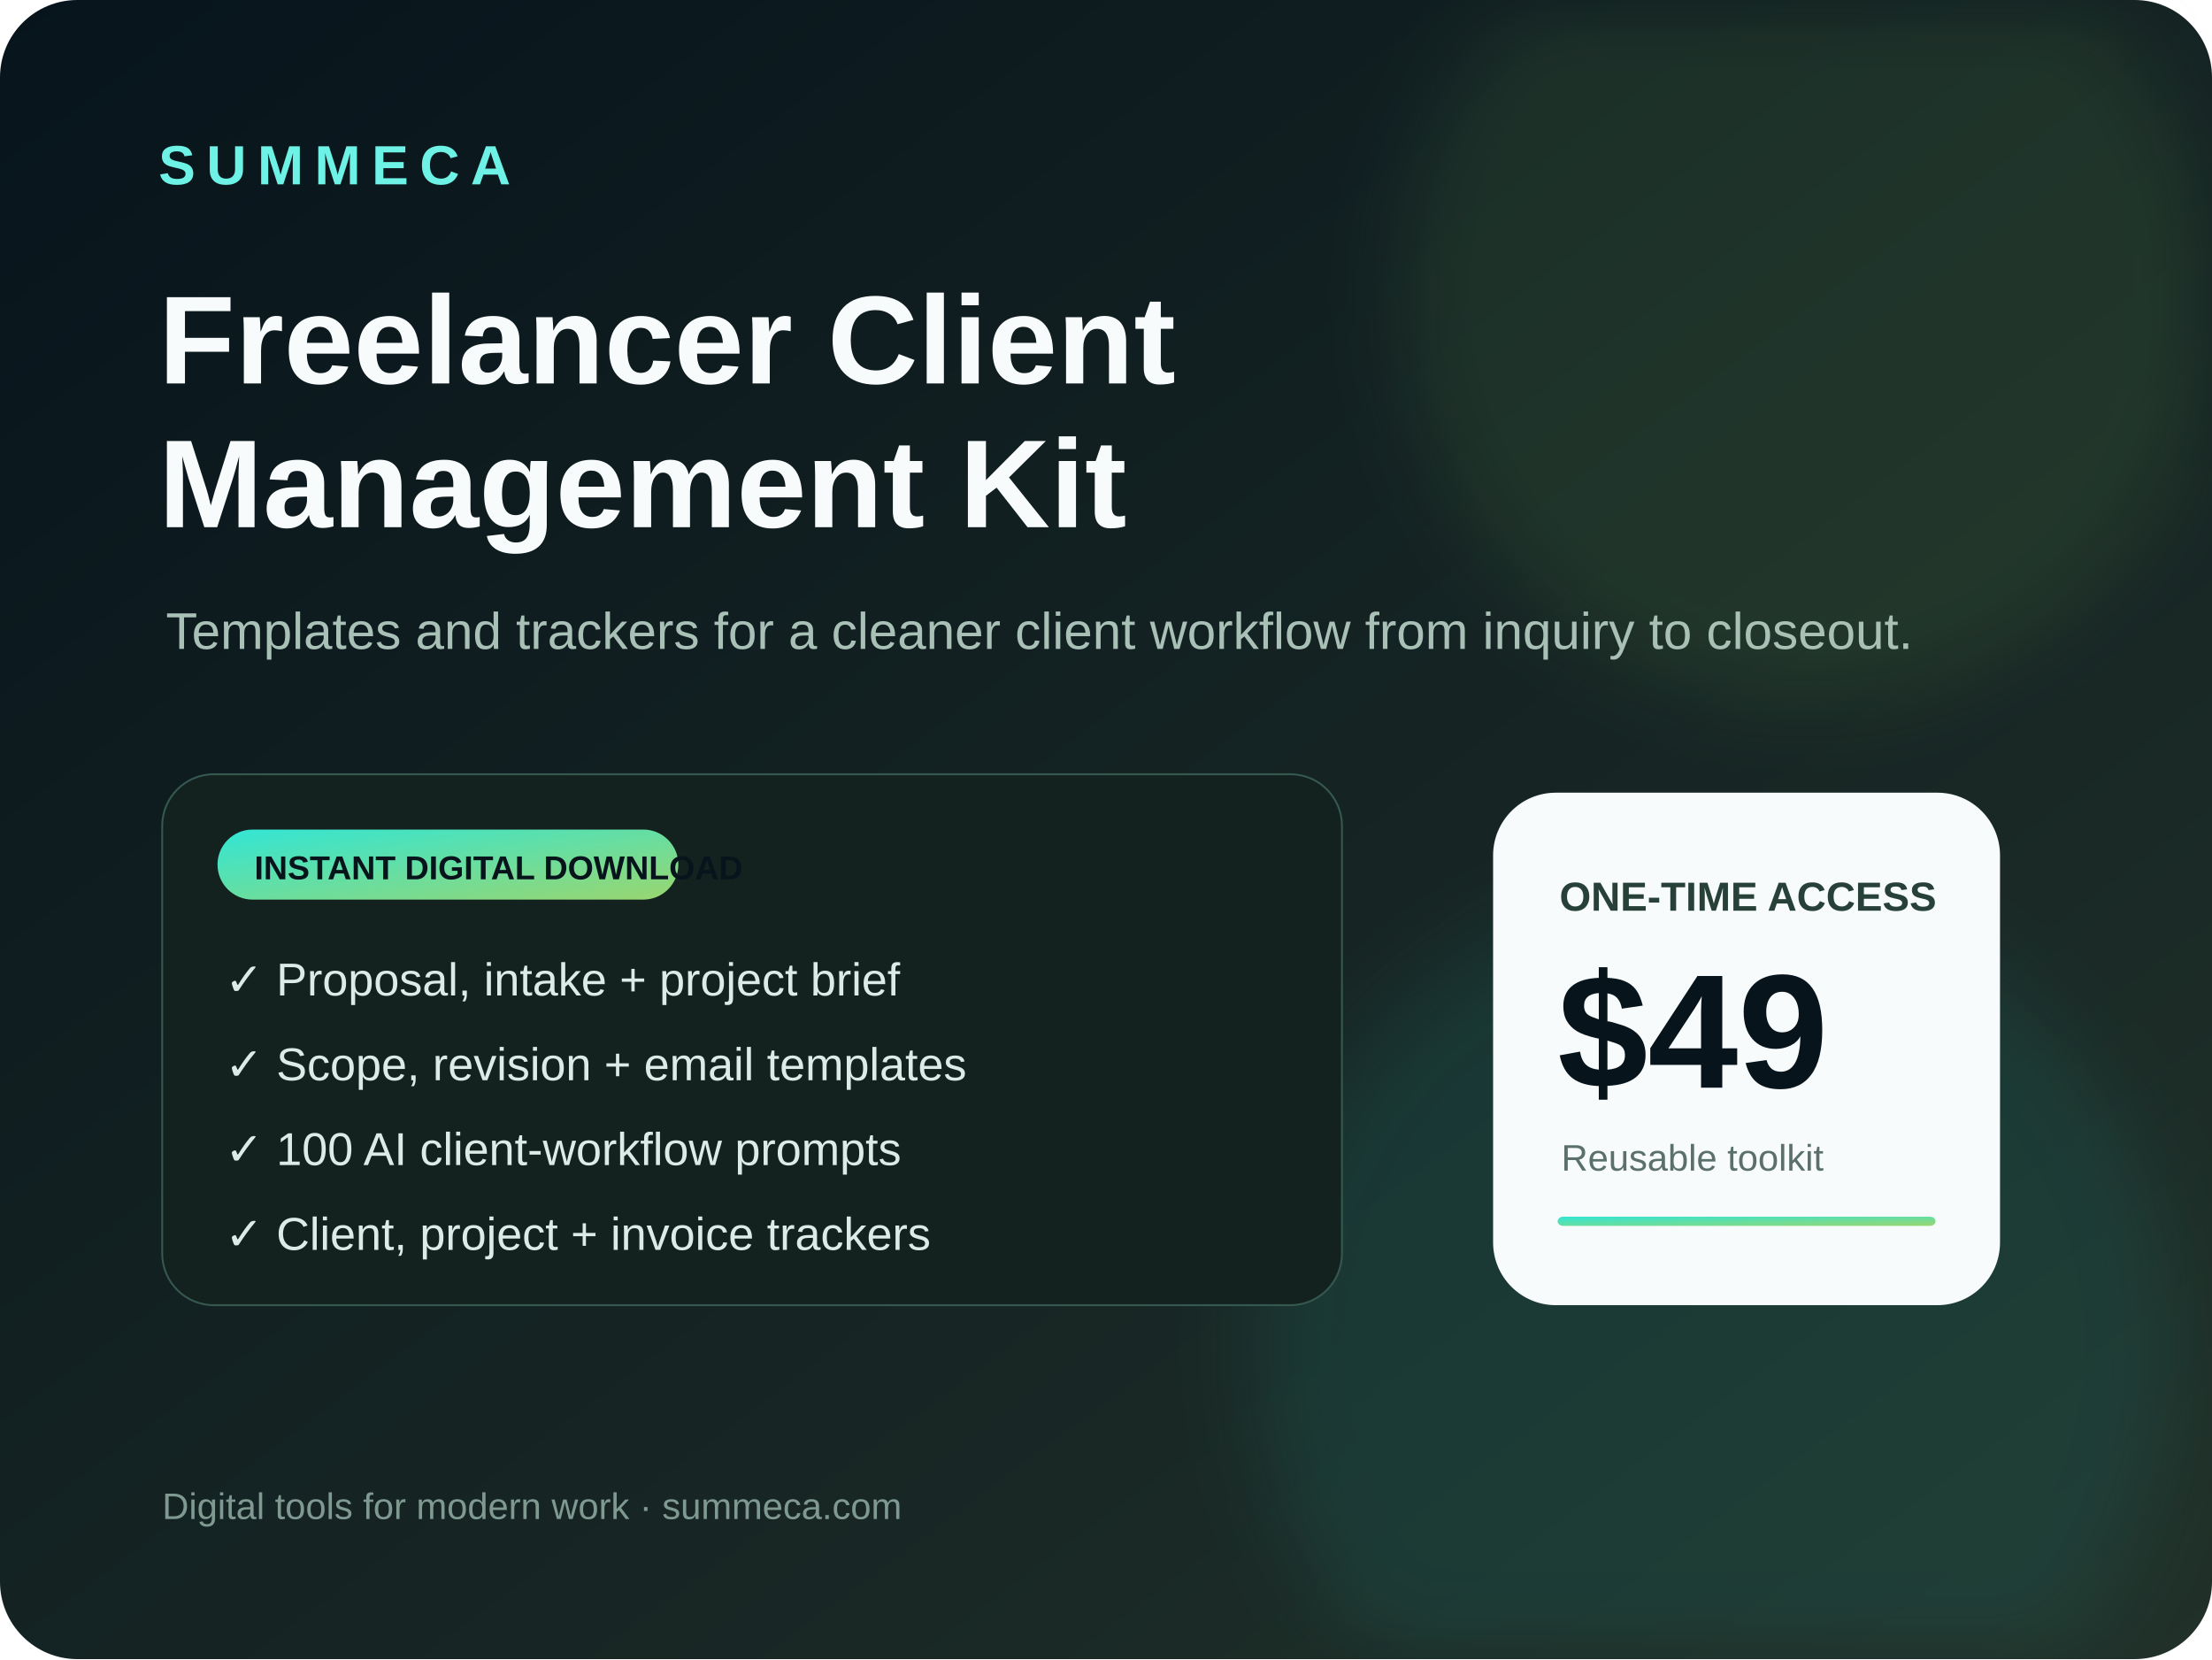
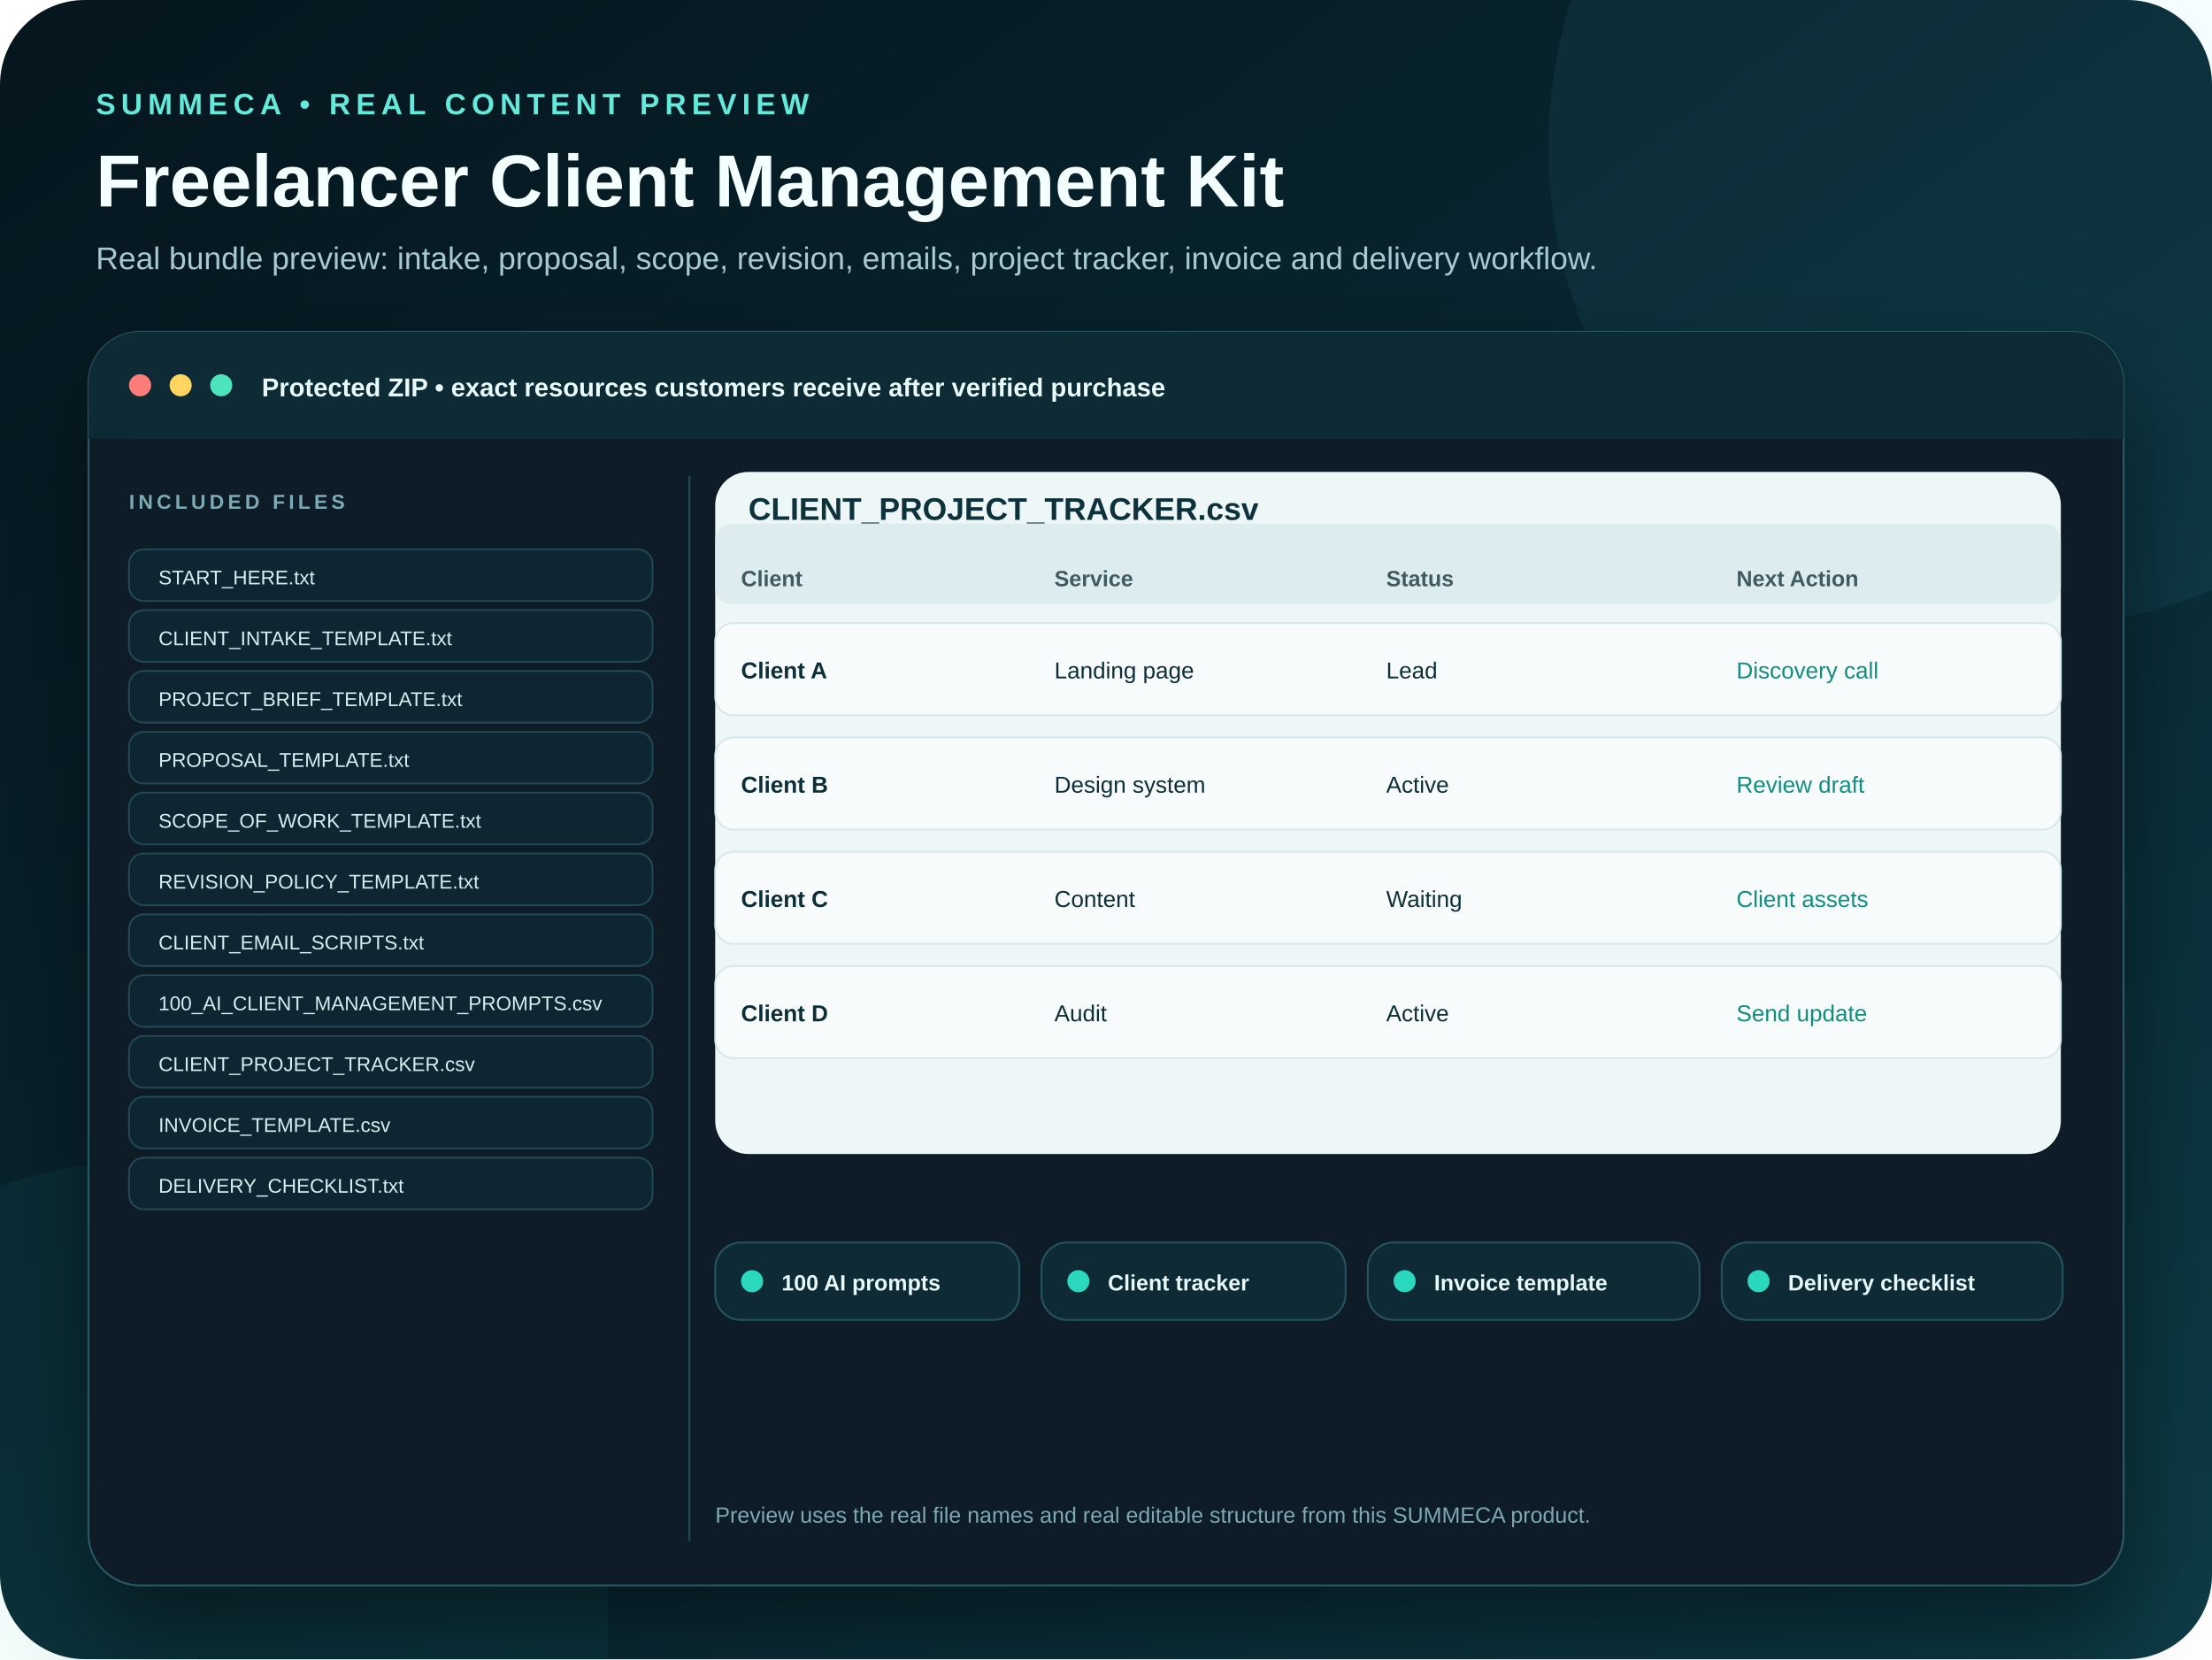
<svg xmlns="http://www.w3.org/2000/svg" width="1200" height="900" viewBox="0 0 1200 900" role="img" aria-labelledby="title desc">
  <defs>
    <linearGradient id="bg" x1="0" y1="0" x2="1" y2="1">
-       <stop stop-color="#07141c" />
-       <stop offset="1" stop-color="#213129" />
+       <stop stop-color="#05151d" />
+       <stop offset=".58" stop-color="#092934" />
+       <stop offset="1" stop-color="#0c3b45" />
    </linearGradient>
-     <linearGradient id="accent" x1="0" y1="0" x2="1" y2="1">
-       <stop stop-color="#32e6d5" />
-       <stop offset="1" stop-color="#9ad66f" />
+     <linearGradient id="accent" x1="0" y1="0" x2="1" y2="0">
+       <stop stop-color="#24dfc1" />
+       <stop offset="1" stop-color="#55d8ff" />
    </linearGradient>
-     <filter id="glow">
-       <feGaussianBlur stdDeviation="22" />
+     <filter id="shadow" x="-20%" y="-20%" width="140%" height="150%">
+       <feDropShadow dx="0" dy="26" stdDeviation="26" flood-color="#01070a" flood-opacity=".45" />
    </filter>
  </defs>
-   <rect width="1200" height="900" rx="42" fill="url(#bg)" />
-   <circle cx="980" cy="160" r="220" fill="#88cf69" opacity=".10" filter="url(#glow)" />
-   <circle cx="930" cy="730" r="250" fill="#25dacb" opacity=".09" filter="url(#glow)" />
-   <text x="86" y="100" font-family="Arial, Helvetica, sans-serif" font-size="30" font-weight="700" fill="#6df2e5" letter-spacing="6">SUMMECA</text>
-   <text x="86" y="208" font-family="Arial, Helvetica, sans-serif" font-size="68" font-weight="800" fill="#f7fbfc">Freelancer Client</text>
-   <text x="86" y="286" font-family="Arial, Helvetica, sans-serif" font-size="68" font-weight="800" fill="#f7fbfc">Management Kit</text>
-   <text x="90" y="352" font-family="Arial, Helvetica, sans-serif" font-size="28" fill="#a9c0b7">Templates and trackers for a cleaner client workflow from inquiry to closeout.</text>
-   <g transform="translate(88 420)">
-     <rect width="640" height="288" rx="28" fill="#13221f" stroke="#35584f" />
-     <rect x="30" y="30" width="250" height="38" rx="19" fill="url(#accent)" />
-     <text x="50" y="57" font-family="Arial, Helvetica, sans-serif" font-size="18" font-weight="700" fill="#07141c">INSTANT DIGITAL DOWNLOAD</text>
-     <g font-family="Arial, Helvetica, sans-serif" font-size="25" fill="#dcebe6">
-       <text x="34" y="120">✓ Proposal, intake + project brief</text>
-       <text x="34" y="166">✓ Scope, revision + email templates</text>
-       <text x="34" y="212">✓ 100 AI client-workflow prompts</text>
-       <text x="34" y="258">✓ Client, project + invoice trackers</text>
+   <rect width="1200" height="900" rx="46" fill="url(#bg)" />
+   <circle cx="1100" cy="80" r="260" fill="#55d8ff" opacity=".06" />
+   <circle cx="80" cy="880" r="250" fill="#24dfc1" opacity=".055" />
+   <text x="52" y="62" font-family="Arial,Helvetica,sans-serif" font-size="16" font-weight="800" fill="#64eadb" letter-spacing="3">SUMMECA • REAL CONTENT PREVIEW</text>
+   <text x="52" y="112" font-family="Arial,Helvetica,sans-serif" font-size="40" font-weight="800" fill="#f4ffff">Freelancer Client Management Kit</text>
+   <text x="52" y="146" font-family="Arial,Helvetica,sans-serif" font-size="17" fill="#a9c9d0">Real bundle preview: intake, proposal, scope, revision, emails, project tracker, invoice and delivery workflow.</text>
+   <g transform="translate(48 180)" filter="url(#shadow)">
+     <rect width="1104" height="680" rx="28" fill="#071d25" stroke="#2a5965" />
+     <rect width="1104" height="58" rx="28" fill="#0b2a34" />
+     <rect y="29" width="1104" height="29" fill="#0b2a34" />
+     <circle cx="28" cy="29" r="6" fill="#ff7d79" />
+     <circle cx="50" cy="29" r="6" fill="#ffd45f" />
+     <circle cx="72" cy="29" r="6" fill="#4de3bd" />
+     <text x="94" y="35" font-family="Arial,Helvetica,sans-serif" font-size="14" font-weight="700" fill="#e9fbfc">Protected ZIP • exact resources customers receive after verified purchase</text>
+     <line x1="326" y1="78" x2="326" y2="656" stroke="#244854" />
+     <text x="22" y="96" font-family="Arial,Helvetica,sans-serif" font-size="11" font-weight="800" fill="#7daab4" letter-spacing="2">INCLUDED FILES</text>
+     <g font-family="Arial,Helvetica,sans-serif" font-size="10.8" fill="#d8edef">
+       <g transform="translate(0 118)">
+         <rect x="22" width="284" height="28" rx="8" fill="#0d2832" stroke="#244754" />
+         <text x="38" y="19">START_HERE.txt</text>
+       </g>
+       <g transform="translate(0 151)">
+         <rect x="22" width="284" height="28" rx="8" fill="#0d2832" stroke="#244754" />
+         <text x="38" y="19">CLIENT_INTAKE_TEMPLATE.txt</text>
+       </g>
+       <g transform="translate(0 184)">
+         <rect x="22" width="284" height="28" rx="8" fill="#0d2832" stroke="#244754" />
+         <text x="38" y="19">PROJECT_BRIEF_TEMPLATE.txt</text>
+       </g>
+       <g transform="translate(0 217)">
+         <rect x="22" width="284" height="28" rx="8" fill="#0d2832" stroke="#244754" />
+         <text x="38" y="19">PROPOSAL_TEMPLATE.txt</text>
+       </g>
+       <g transform="translate(0 250)">
+         <rect x="22" width="284" height="28" rx="8" fill="#0d2832" stroke="#244754" />
+         <text x="38" y="19">SCOPE_OF_WORK_TEMPLATE.txt</text>
+       </g>
+       <g transform="translate(0 283)">
+         <rect x="22" width="284" height="28" rx="8" fill="#0d2832" stroke="#244754" />
+         <text x="38" y="19">REVISION_POLICY_TEMPLATE.txt</text>
+       </g>
+       <g transform="translate(0 316)">
+         <rect x="22" width="284" height="28" rx="8" fill="#0d2832" stroke="#244754" />
+         <text x="38" y="19">CLIENT_EMAIL_SCRIPTS.txt</text>
+       </g>
+       <g transform="translate(0 349)">
+         <rect x="22" width="284" height="28" rx="8" fill="#0d2832" stroke="#244754" />
+         <text x="38" y="19">100_AI_CLIENT_MANAGEMENT_PROMPTS.csv</text>
+       </g>
+       <g transform="translate(0 382)">
+         <rect x="22" width="284" height="28" rx="8" fill="#0d2832" stroke="#244754" />
+         <text x="38" y="19">CLIENT_PROJECT_TRACKER.csv</text>
+       </g>
+       <g transform="translate(0 415)">
+         <rect x="22" width="284" height="28" rx="8" fill="#0d2832" stroke="#244754" />
+         <text x="38" y="19">INVOICE_TEMPLATE.csv</text>
+       </g>
+       <g transform="translate(0 448)">
+         <rect x="22" width="284" height="28" rx="8" fill="#0d2832" stroke="#244754" />
+         <text x="38" y="19">DELIVERY_CHECKLIST.txt</text>
+       </g>
    </g>
+     <rect x="340" y="76" width="730" height="370" rx="18" fill="#eef7f8" />
+     <text x="358" y="102" font-family="Arial,Helvetica,sans-serif" font-size="17" font-weight="800" fill="#0a313a">CLIENT_PROJECT_TRACKER.csv</text>
+     <rect x="340" y="104" width="730" height="44" rx="9" fill="#ddecef" />
+     <g font-family="Arial,Helvetica,sans-serif">
+       <g font-size="12" font-weight="800" fill="#3f5a62">
+         <text x="354" y="138">Client</text>
+         <text x="524" y="138">Service</text>
+         <text x="704" y="138">Status</text>
+         <text x="894" y="138">Next Action</text>
+       </g>
+       <g font-size="12.5" fill="#0b2f38">
+         <rect x="340" y="158" width="730" height="50" rx="10" fill="#f8fbfc" stroke="#d9e7ea" />
+         <text x="354" y="188" font-weight="700">Client A</text>
+         <text x="524" y="188">Landing page</text>
+         <text x="704" y="188">Lead</text>
+         <text x="894" y="188" fill="#0f8e80">Discovery call</text>
+         <rect x="340" y="220" width="730" height="50" rx="10" fill="#f8fbfc" stroke="#d9e7ea" />
+         <text x="354" y="250" font-weight="700">Client B</text>
+         <text x="524" y="250">Design system</text>
+         <text x="704" y="250">Active</text>
+         <text x="894" y="250" fill="#0f8e80">Review draft</text>
+         <rect x="340" y="282" width="730" height="50" rx="10" fill="#f8fbfc" stroke="#d9e7ea" />
+         <text x="354" y="312" font-weight="700">Client C</text>
+         <text x="524" y="312">Content</text>
+         <text x="704" y="312">Waiting</text>
+         <text x="894" y="312" fill="#0f8e80">Client assets</text>
+         <rect x="340" y="344" width="730" height="50" rx="10" fill="#f8fbfc" stroke="#d9e7ea" />
+         <text x="354" y="374" font-weight="700">Client D</text>
+         <text x="524" y="374">Audit</text>
+         <text x="704" y="374">Active</text>
+         <text x="894" y="374" fill="#0f8e80">Send update</text>
+       </g>
+     </g>
+     <g transform="translate(340 494)" font-family="Arial,Helvetica,sans-serif" font-size="12" font-weight="700" fill="#e6f8fa">
+       <g>
+         <rect width="165" height="42" rx="14" fill="#0e2a34" stroke="#285461" />
+         <circle cx="20" cy="21" r="6" fill="#29d9bd" />
+         <text x="36" y="26">100 AI prompts</text>
+       </g>
+       <g transform="translate(177)">
+         <rect width="165" height="42" rx="14" fill="#0e2a34" stroke="#285461" />
+         <circle cx="20" cy="21" r="6" fill="#29d9bd" />
+         <text x="36" y="26">Client tracker</text>
+       </g>
+       <g transform="translate(354)">
+         <rect width="180" height="42" rx="14" fill="#0e2a34" stroke="#285461" />
+         <circle cx="20" cy="21" r="6" fill="#29d9bd" />
+         <text x="36" y="26">Invoice template</text>
+       </g>
+       <g transform="translate(546)">
+         <rect width="185" height="42" rx="14" fill="#0e2a34" stroke="#285461" />
+         <circle cx="20" cy="21" r="6" fill="#29d9bd" />
+         <text x="36" y="26">Delivery checklist</text>
+       </g>
+     </g>
+     <text x="340" y="646" font-family="Arial,Helvetica,sans-serif" font-size="12" fill="#7fa8b2">Preview uses the real file names and real editable structure from this SUMMECA product.</text>
  </g>
-   <g transform="translate(810 430)">
-     <rect width="275" height="278" rx="34" fill="#f7fbfc" />
-     <text x="36" y="64" font-family="Arial, Helvetica, sans-serif" font-size="22" font-weight="700" fill="#284138">ONE-TIME ACCESS</text>
-     <text x="35" y="160" font-family="Arial, Helvetica, sans-serif" font-size="88" font-weight="800" fill="#07141c">$49</text>
-     <text x="37" y="205" font-family="Arial, Helvetica, sans-serif" font-size="20" fill="#5a7068">Reusable toolkit</text>
-     <rect x="35" y="230" width="205" height="5" rx="3" fill="url(#accent)" />
-   </g>
-   <text x="88" y="824" font-family="Arial, Helvetica, sans-serif" font-size="20" fill="#7f9990">Digital tools for modern work · summeca.com</text>
</svg>
